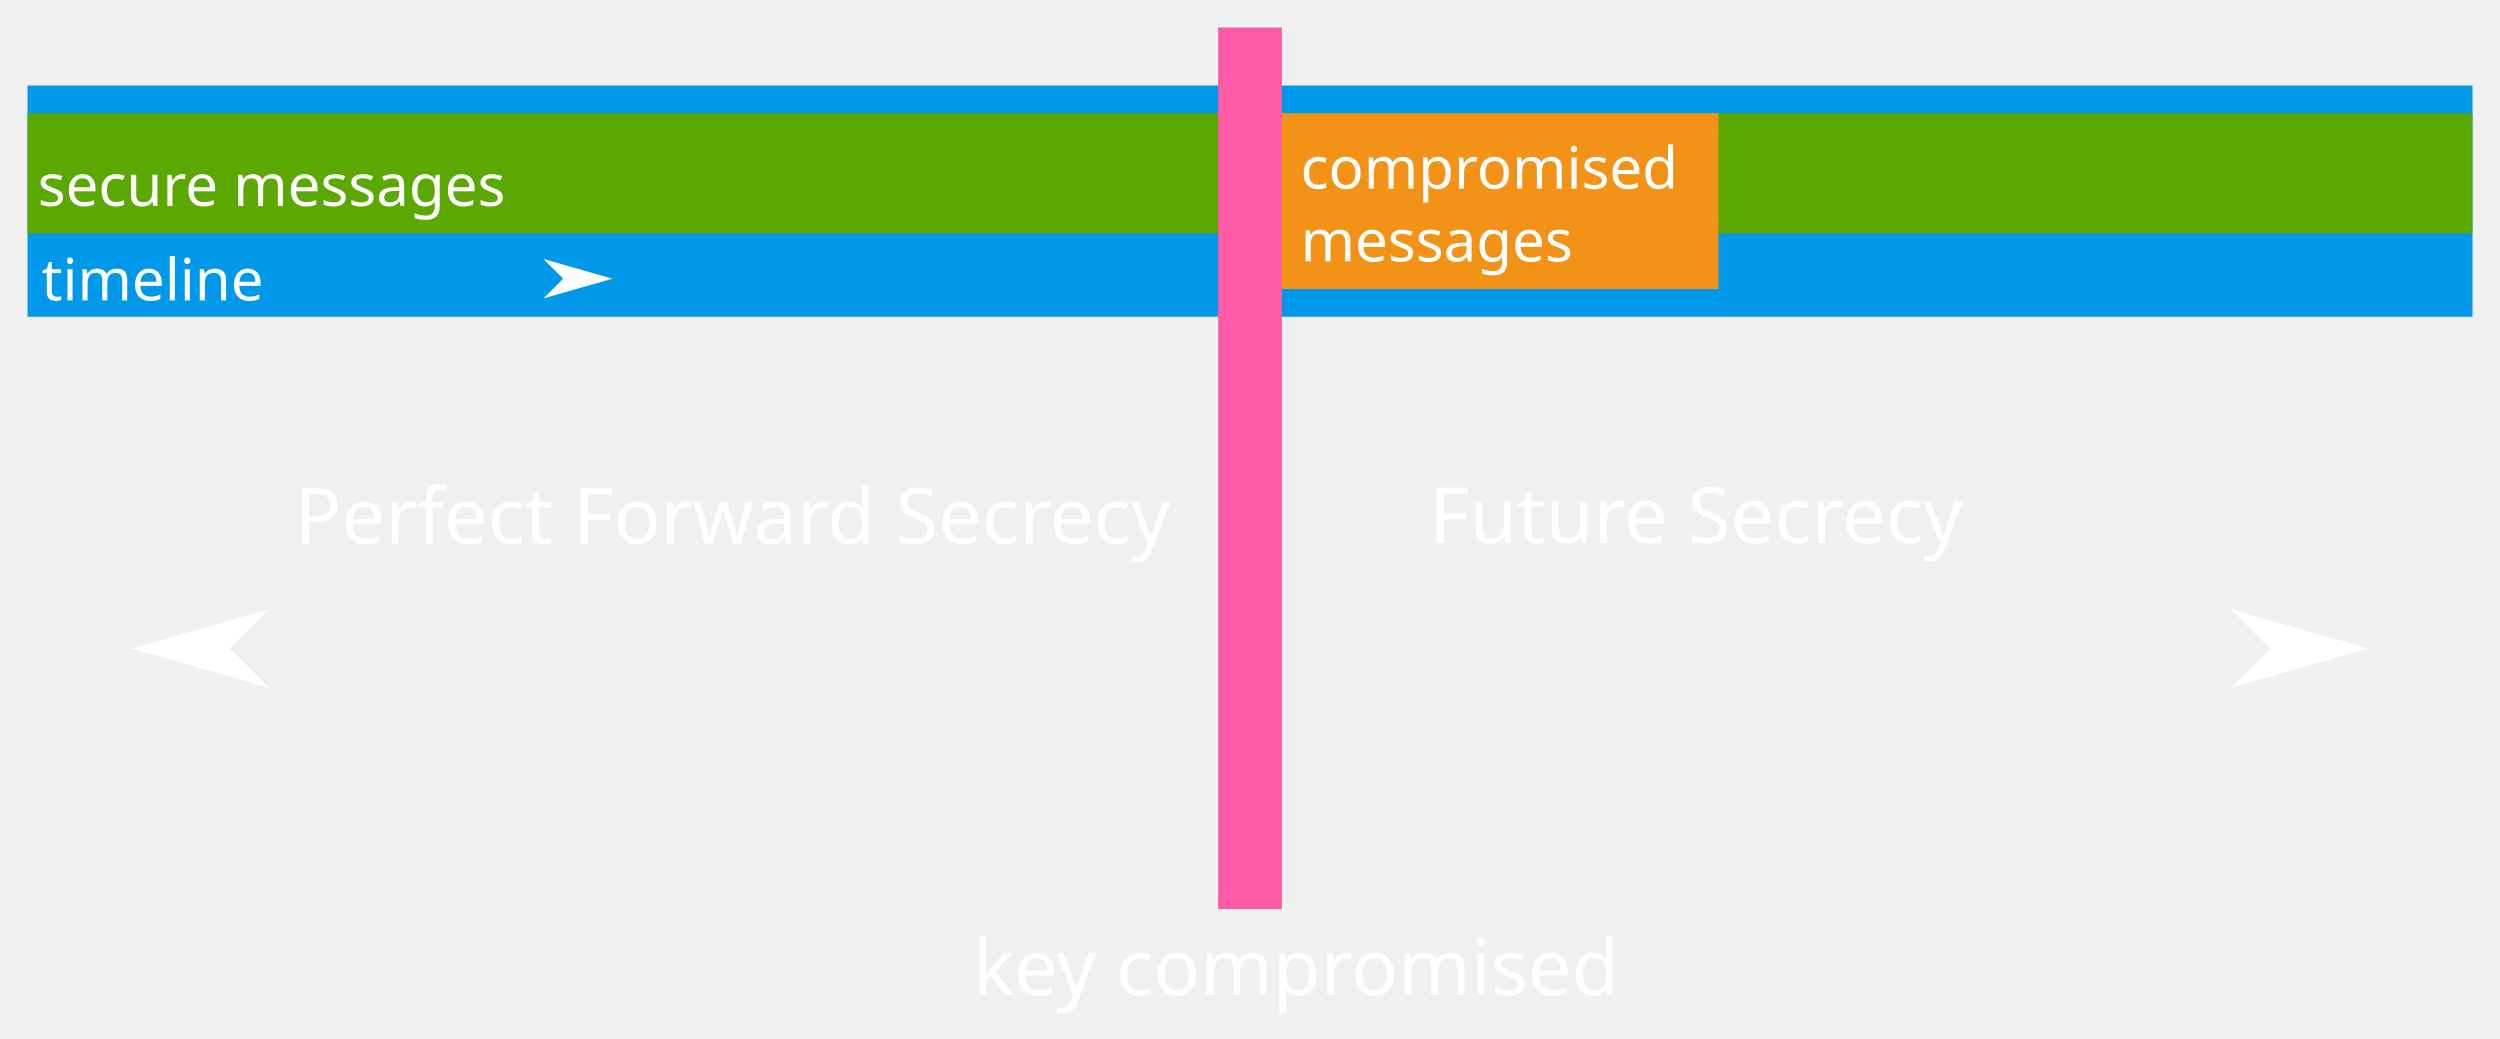
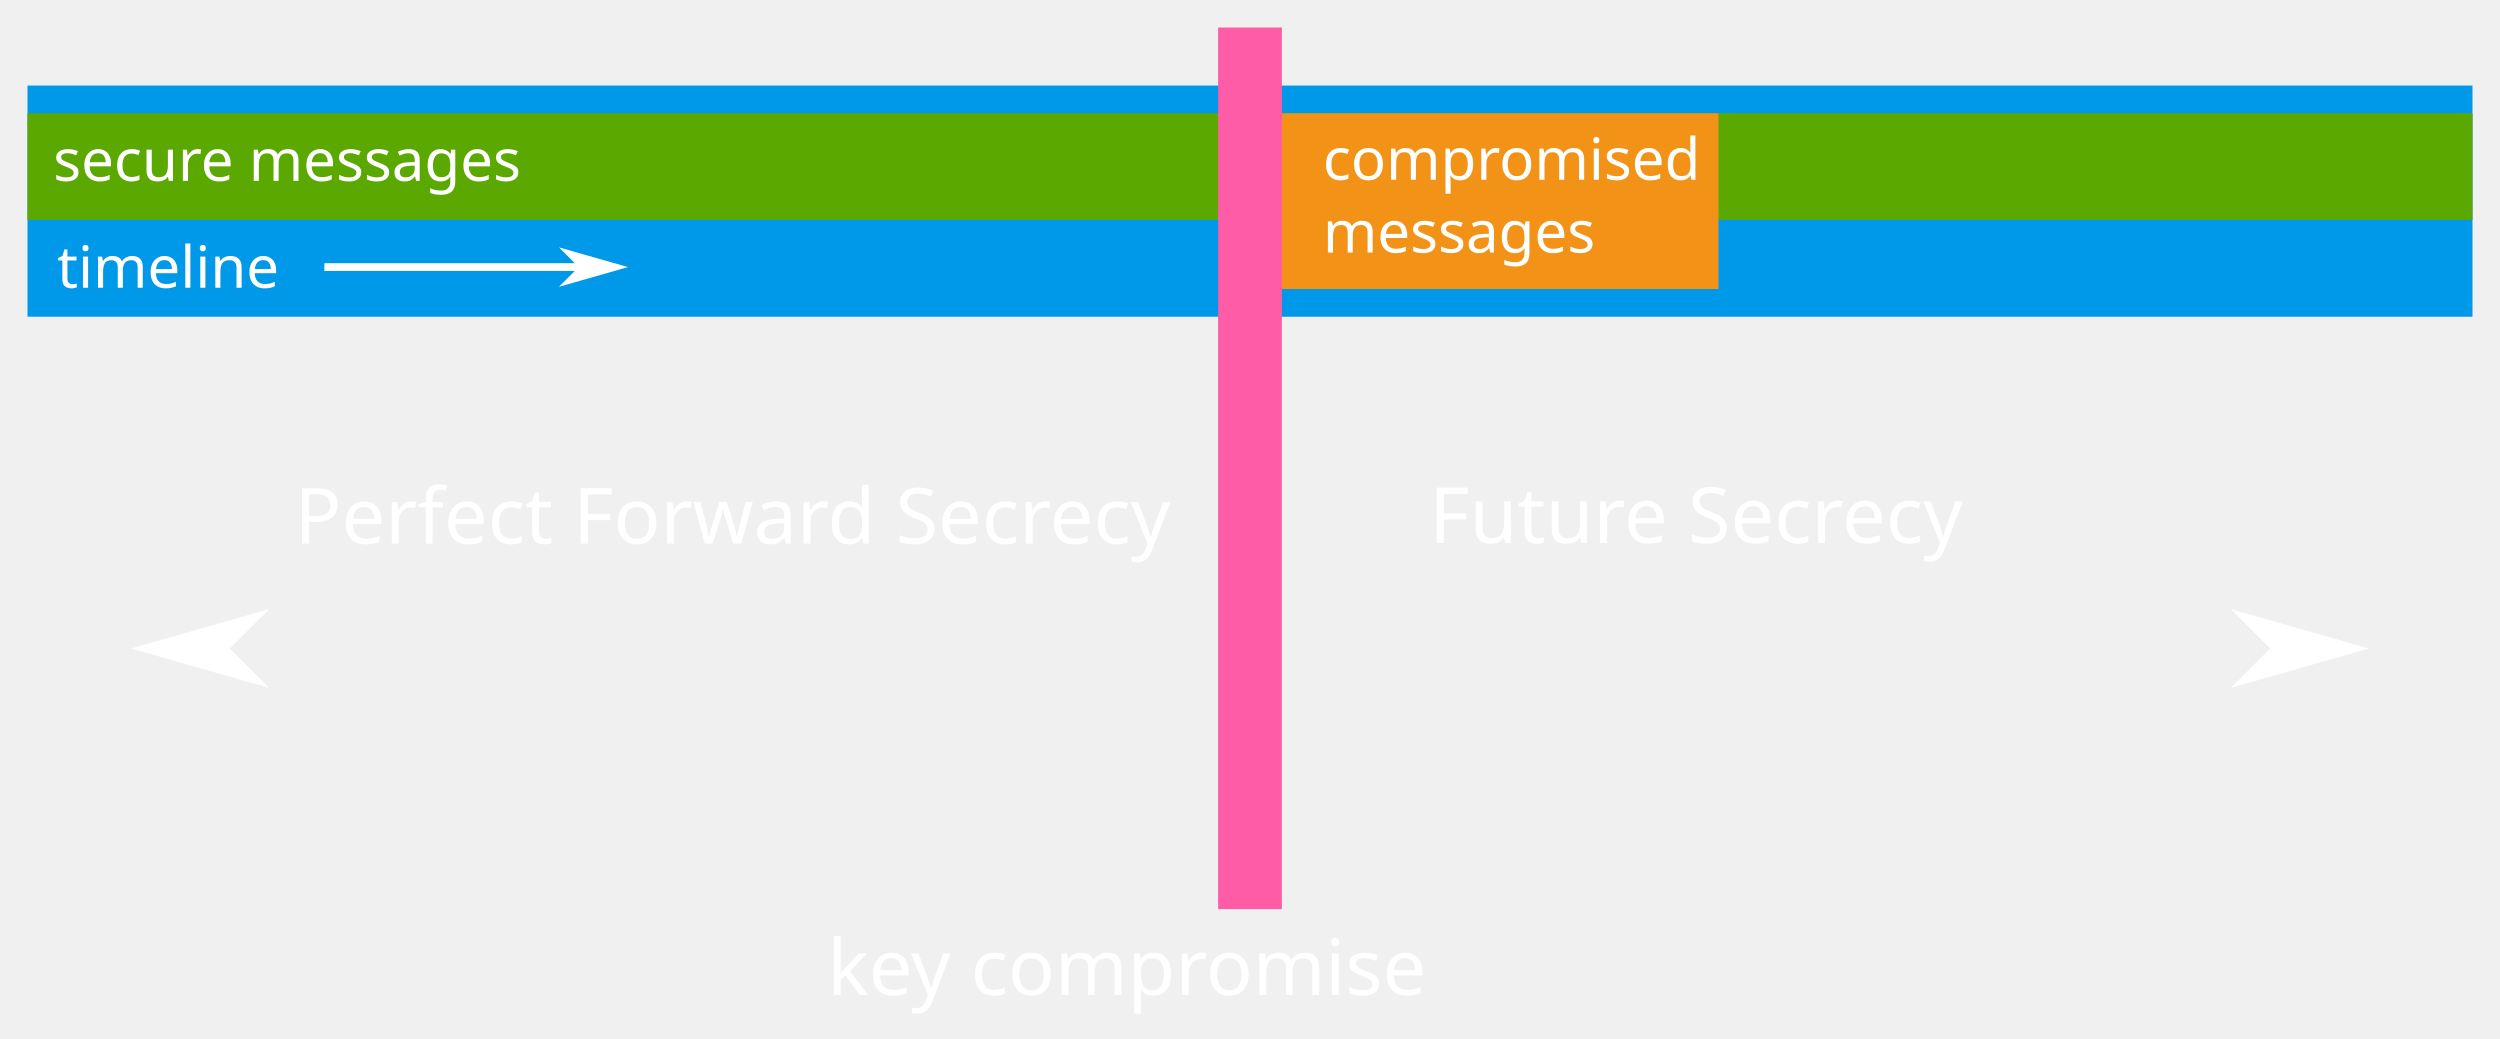
- <svg xmlns="http://www.w3.org/2000/svg" xmlns:ns1="http://www.openswatchbook.org/uri/2009/osb" width="90.896mm" height="37.764mm" viewBox="0 0 322.072 133.81" id="svg2" version="1.1">
+ <svg xmlns="http://www.w3.org/2000/svg" xmlns:ns1="http://www.openswatchbook.org/uri/2009/osb" xmlns:xlink="http://www.w3.org/1999/xlink" width="90.896mm" height="37.764mm" viewBox="0 0 322.072 133.81" id="svg2" version="1.1">
  <defs id="defs4">
    <linearGradient id="linearGradient5659">
      <stop style="stop-color:#2da074;stop-opacity:1;" offset="0" id="stop5661" />
    </linearGradient>
    <linearGradient id="linearGradient5653" ns1:paint="solid">
      <stop style="stop-color:#2da074;stop-opacity:1;" offset="0" id="stop5655" />
    </linearGradient>
    <linearGradient id="linearGradient5643" ns1:paint="solid">
      <stop style="stop-color:#ad8254;stop-opacity:1;" offset="0" id="stop5645" />
    </linearGradient>
    <linearGradient id="linearGradient5633" ns1:paint="solid">
      <stop style="stop-color:#ff5ca8;stop-opacity:1;" offset="0" id="stop5635" />
    </linearGradient>
    <linearGradient id="linearGradient4321" ns1:paint="solid">
      <stop style="stop-color:#f97860;stop-opacity:1;" offset="0" id="stop4323" />
    </linearGradient>
    <marker orient="auto" refY="0" refX="0" id="Arrow1Mend" style="overflow:visible">
      <path id="path4413" d="M 0,0 5,-5 -12.5,0 5,5 0,0 Z" style="fill:#ffffff;fill-opacity:1;fill-rule:evenodd;stroke:#ffffff;stroke-width:1pt;stroke-opacity:1" transform="matrix(-0.4,0,0,-0.4,-4,0)" />
    </marker>
    <marker orient="auto" refY="0" refX="0" id="Arrow2Lend" style="overflow:visible">
      <path id="path4425" style="fill:#ffffff;fill-opacity:1;fill-rule:evenodd;stroke:#ffffff;stroke-width:0.625;stroke-linejoin:round;stroke-opacity:1" d="M 8.719,4.034 -2.207,0.016 8.719,-4.002 c -1.745,2.372 -1.735,5.617 -6e-7,8.035 z" transform="matrix(-1.1,0,0,-1.1,-1.1,0)" />
    </marker>
    <marker orient="auto" refY="0" refX="0" id="marker5719" style="overflow:visible">
      <path id="path5721" d="M 0,0 5,-5 -12.5,0 5,5 0,0 Z" style="fill:#ffffff;fill-opacity:1;fill-rule:evenodd;stroke:#ffffff;stroke-width:1pt;stroke-opacity:1" transform="matrix(-0.8,0,0,-0.8,-10,0)" />
    </marker>
    <marker orient="auto" refY="0" refX="0" id="marker5462" style="overflow:visible">
      <path id="path5464" d="M 0,0 5,-5 -12.5,0 5,5 0,0 Z" style="fill:#ffffff;fill-opacity:1;fill-rule:evenodd;stroke:#ffffff;stroke-width:1pt;stroke-opacity:1" transform="matrix(-0.8,0,0,-0.8,-10,0)" />
    </marker>
    <linearGradient id="linearGradient4872" ns1:paint="solid" gradientTransform="translate(-86.26021,-144.176)">
      <stop style="stop-color:#ffffff;stop-opacity:1;" offset="0" id="stop4874" />
    </linearGradient>
    <marker orient="auto" refY="0" refX="0" id="Arrow1Lend" style="overflow:visible">
      <path id="path4407" d="M 0,0 5,-5 -12.5,0 5,5 0,0 Z" style="fill:#ffffff;fill-opacity:1;fill-rule:evenodd;stroke:#ffffff;stroke-width:1pt;stroke-opacity:1" transform="matrix(-0.8,0,0,-0.8,-10,0)" />
    </marker>
    <linearGradient id="linearGradient4376" gradientTransform="translate(-215.0969,-657.1666)">
      <stop style="stop-color:#ffffff;stop-opacity:1;" offset="0" id="stop4378" />
    </linearGradient>
    <linearGradient id="linearGradient4343" ns1:paint="solid" gradientTransform="matrix(0.827181,0,0,1,58.51633,-16)">
      <stop style="stop-color:#000000;stop-opacity:1;" offset="0" id="stop4345" />
    </linearGradient>
-     <linearGradient id="linearGradient4168" ns1:paint="solid" gradientTransform="matrix(8.225297,0,0,1,-3940.29,-21.42857)">
+     <linearGradient id="linearGradient4168" ns1:paint="solid" gradientTransform="matrix(8.225297,0,0,1,-3940.29,-14.28571)">
      <stop style="stop-color:#f29318;stop-opacity:1;" offset="0" id="stop4170" />
    </linearGradient>
-     <linearGradient id="linearGradient4162" ns1:paint="solid" gradientTransform="matrix(0.00462165,0,0,0.8108304,295.2062,249.9553)">
+     <linearGradient id="linearGradient4162" ns1:paint="solid" gradientTransform="matrix(0.00462165,0,0,0.7183384,295.2062,234.9908)">
      <stop style="stop-color:#0098e9;stop-opacity:1;" offset="0" id="stop4164" />
    </linearGradient>
-     <linearGradient id="linearGradient4156" ns1:paint="solid" gradientTransform="translate(-128.2143,-12.5)">
+     <linearGradient id="linearGradient4156" ns1:paint="solid" gradientTransform="matrix(1,0,0,0.8859293,-128.2143,2.474007)">
      <stop style="stop-color:#5aa800;stop-opacity:1;" offset="0" id="stop4158" />
    </linearGradient>
    <linearGradient id="Owl_red-3" ns1:paint="solid" gradientTransform="translate(477.5713,75.85208)">
      <stop style="stop-color:#807ac9;stop-opacity:1;" offset="0" id="stop4152" />
    </linearGradient>
+     <linearGradient xlink:href="#linearGradient4376" id="linearGradient27312" gradientTransform="scale(2.791712,0.3582032)" x1="45.543" y1="384.065" x2="59.532" y2="384.065" gradientUnits="userSpaceOnUse" />
+     <linearGradient xlink:href="#linearGradient4376" id="linearGradient27314" gradientTransform="scale(2.791712,0.3582032)" x1="45.543" y1="384.065" x2="59.532" y2="384.065" gradientUnits="userSpaceOnUse" />
+     <linearGradient xlink:href="#linearGradient4376" id="linearGradient27479" gradientTransform="matrix(2.651361,0,0,0.3771648,2.878597,0)" x1="80.31" y1="596.933" x2="104.888" y2="596.933" gradientUnits="userSpaceOnUse" />
  </defs>
  <g id="layer1" transform="translate(-87.35706,-104.176)">
    <flowRoot xml:space="preserve" id="flowRoot4176" style="font-style:normal;font-weight:normal;font-size:24px;line-height:125%;font-family:Sans;letter-spacing:0px;word-spacing:0px;fill:#000000;fill-opacity:1;stroke:none;stroke-width:0;stroke-linecap:butt;stroke-linejoin:miter;stroke-miterlimit:4;stroke-dasharray:none;stroke-opacity:1">
      <flowRegion id="flowRegion4178">
        <rect id="rect4180" width="117.5" height="26.071" x="211.429" y="230.576" style="stroke-width:0;stroke-miterlimit:4;stroke-dasharray:none" />
      </flowRegion>
      <flowPara id="flowPara4182">Key</flowPara>
    </flowRoot>
-     <text xml:space="preserve" style="font-style:normal;font-weight:normal;font-size:24px;line-height:125%;font-family:Sans;letter-spacing:0px;word-spacing:0px;fill:url(#linearGradient4376);fill-opacity:1;stroke:none;stroke-width:0;stroke-linecap:butt;stroke-linejoin:miter;stroke-miterlimit:4;stroke-dasharray:none;stroke-opacity:1" x="212.663" y="232.362" id="text4184">
-       <tspan x="212.663" y="232.362" id="tspan4192" style="font-style:normal;font-variant:normal;font-weight:500;font-stretch:normal;font-size:10px;font-family:'CMU Sans Serif';-inkscape-font-specification:'CMU Sans Serif Medium';fill:url(#linearGradient4376);stroke-width:0;stroke-miterlimit:4;stroke-dasharray:none">key compromised</tspan>
+     <text xml:space="preserve" style="font-style:normal;font-weight:normal;font-size:24px;line-height:125%;font-family:Sans;letter-spacing:0px;word-spacing:0px;fill:url(#linearGradient27479);fill-opacity:1;stroke:none;stroke-width:0;stroke-linecap:butt;stroke-linejoin:miter;stroke-miterlimit:4;stroke-dasharray:none;stroke-opacity:1" x="248.125" y="232.362" id="text4184">
+       <tspan x="248.125" y="232.362" id="tspan4192" style="font-style:normal;font-variant:normal;font-weight:500;font-stretch:normal;font-size:10px;font-family:'CMU Sans Serif';-inkscape-font-specification:'CMU Sans Serif Medium';text-align:center;text-anchor:middle;fill:url(#linearGradient27479);stroke-width:0;stroke-miterlimit:4;stroke-dasharray:none">key compromise</tspan>
    </text>
    <text xml:space="preserve" style="font-style:normal;font-weight:normal;font-size:24px;line-height:125%;font-family:Sans;letter-spacing:0px;word-spacing:0px;fill:url(#linearGradient4376);fill-opacity:1;stroke:none;stroke-width:0;stroke-linecap:butt;stroke-linejoin:miter;stroke-miterlimit:4;stroke-dasharray:none;stroke-opacity:1" x="271.483" y="174.131" id="text4204">
      <tspan id="tspan4206" x="271.483" y="174.131" style="font-style:normal;font-variant:normal;font-weight:500;font-stretch:normal;font-size:10px;font-family:'CMU Sans Serif';-inkscape-font-specification:'CMU Sans Serif Medium';fill:url(#linearGradient4376);stroke-width:0;stroke-miterlimit:4;stroke-dasharray:none">Future Secrecy</tspan>
    </text>
    <text xml:space="preserve" style="font-style:normal;font-weight:normal;font-size:24px;line-height:125%;font-family:Sans;letter-spacing:0px;word-spacing:0px;fill:url(#linearGradient4376);fill-opacity:1;stroke:none;stroke-width:0;stroke-linecap:butt;stroke-linejoin:miter;stroke-miterlimit:4;stroke-dasharray:none;stroke-opacity:1" x="125.295" y="174.219" id="text4208">
      <tspan id="tspan4210" x="125.295" y="174.219" style="font-style:normal;font-variant:normal;font-weight:500;font-stretch:normal;font-size:10px;font-family:'CMU Sans Serif';-inkscape-font-specification:'CMU Sans Serif Medium';fill:url(#linearGradient4376);stroke-width:0;stroke-miterlimit:4;stroke-dasharray:none">Perfect Forward Secrecy</tspan>
    </text>
    <path style="fill:url(#linearGradient4376);fill-opacity:1;fill-rule:evenodd;stroke:url(#linearGradient4872);stroke-width:1px;stroke-linecap:butt;stroke-linejoin:miter;stroke-opacity:1;marker-end:url(#Arrow1Lend)" d="m 272.423,187.719 118.155,0" id="path4398" />
    <path style="fill:url(#linearGradient4376);fill-rule:evenodd;stroke:url(#linearGradient4872);stroke-width:1px;stroke-linecap:butt;stroke-linejoin:miter;stroke-opacity:1;marker-end:url(#marker5462)" d="m 225.868,187.719 -119.66,0" id="path4926" />
-     <g id="g6216">
-       <rect y="115.198" x="90.9" height="29.783" width="314.985" id="rect4136" style="opacity:1;fill:url(#linearGradient4162);fill-opacity:1;stroke:url(#linearGradient4162);stroke-width:0;stroke-miterlimit:4;stroke-dasharray:none;stroke-dashoffset:0;stroke-opacity:1" />
-       <text id="text4394" y="142.875" x="92.699" style="font-style:normal;font-weight:normal;font-size:24px;line-height:125%;font-family:Sans;letter-spacing:0px;word-spacing:0px;fill:#000000;fill-opacity:1;stroke:none;stroke-width:1px;stroke-linecap:butt;stroke-linejoin:miter;stroke-opacity:1" xml:space="preserve">
-         <tspan style="font-size:7.5px;fill:url(#linearGradient4376);-inkscape-font-specification:'CMU Sans Serif Medium';font-family:'CMU Sans Serif';font-weight:500;font-style:normal;font-stretch:normal;font-variant:normal" y="142.875" x="92.699" id="tspan4396">timeline</tspan>
+     <rect style="opacity:1;fill:url(#linearGradient4162);fill-opacity:1;stroke:url(#linearGradient4162);stroke-width:0;stroke-miterlimit:4;stroke-dasharray:none;stroke-dashoffset:0;stroke-opacity:1" id="rect4136" width="314.985" height="29.783" x="90.9" y="115.198" />
+     <g id="g27470" transform="translate(2,-1.494924)">
+       <text id="text4394" y="142.745" x="92.699" style="font-style:normal;font-weight:normal;font-size:24px;line-height:125%;font-family:Sans;letter-spacing:0px;word-spacing:0px;fill:#000000;fill-opacity:1;stroke:none;stroke-width:1px;stroke-linecap:butt;stroke-linejoin:miter;stroke-opacity:1" xml:space="preserve">
+         <tspan style="font-style:normal;font-variant:normal;font-weight:500;font-stretch:normal;font-size:7.5px;font-family:'CMU Sans Serif';-inkscape-font-specification:'CMU Sans Serif Medium';fill:url(#linearGradient4376)" y="142.745" x="92.699" id="tspan4396">timeline</tspan>
      </text>
-       <path id="path5717" d="m 127.143,140.079 37.143,0" style="fill:url(#linearGradient4376);fill-rule:evenodd;stroke:url(#linearGradient4376);stroke-width:1;stroke-linecap:butt;stroke-linejoin:miter;stroke-miterlimit:4;stroke-dasharray:none;stroke-opacity:1;marker-end:url(#Arrow1Mend)" />
+       <path id="path5717" d="m 127.143,140.079 37.143,0" style="fill:url(#linearGradient27312);fill-rule:evenodd;stroke:url(#linearGradient27314);stroke-width:1;stroke-linecap:butt;stroke-linejoin:miter;stroke-miterlimit:4;stroke-dasharray:none;stroke-opacity:1;marker-end:url(#Arrow1Mend)" />
    </g>
  </g>
  <g id="layer2" style="display:inline" transform="translate(-87.35706,-104.176)">
-     <g id="g5701">
-       <rect style="opacity:1;fill:url(#linearGradient4156);fill-opacity:1;stroke:url(#linearGradient4162);stroke-width:0;stroke-miterlimit:4;stroke-dasharray:none;stroke-dashoffset:0;stroke-opacity:1" id="rect4324" width="314.985" height="15.497" x="90.9" y="118.769" />
-       <text id="text4327" y="130.707" x="92.219" style="font-weight:normal;font-size:24px;line-height:125%;font-family:Sans;letter-spacing:0px;word-spacing:0px;fill:#000000;fill-opacity:1;stroke:none;stroke-width:1px;stroke-linecap:butt;stroke-linejoin:miter;stroke-opacity:1" xml:space="preserve">
-         <tspan style="font-size:7.5px;fill:url(#linearGradient4376);-inkscape-font-specification:'CMU Sans Serif Medium';font-family:'CMU Sans Serif';font-weight:500;font-style:normal;font-stretch:normal;font-variant:normal" y="130.707" x="92.219" id="tspan4329">secure messages</tspan>
-       </text>
-     </g>
+     <rect y="118.769" x="90.9" height="13.729" width="314.985" id="rect4324" style="opacity:1;fill:url(#linearGradient4156);fill-opacity:1;stroke:url(#linearGradient4162);stroke-width:0;stroke-miterlimit:4;stroke-dasharray:none;stroke-dashoffset:0;stroke-opacity:1" />
+     <text xml:space="preserve" style="font-weight:normal;font-size:24px;line-height:125%;font-family:Sans;letter-spacing:0px;word-spacing:0px;fill:#000000;fill-opacity:1;stroke:none;stroke-width:1px;stroke-linecap:butt;stroke-linejoin:miter;stroke-opacity:1" x="94.219" y="127.474" id="text4327">
+       <tspan id="tspan4329" x="94.219" y="127.474" style="font-style:normal;font-variant:normal;font-weight:500;font-stretch:normal;font-size:7.5px;font-family:'CMU Sans Serif';-inkscape-font-specification:'CMU Sans Serif Medium';fill:url(#linearGradient4376)">secure messages</tspan>
+     </text>
  </g>
  <g id="layer3" transform="translate(-87.35706,-104.176)">
-     <g id="g4294" transform="translate(0,3.571429)">
-       <rect style="opacity:1;fill:url(#linearGradient4168);fill-opacity:1;stroke:url(#linearGradient4168);stroke-width:0;stroke-miterlimit:4;stroke-dasharray:none;stroke-dashoffset:0;stroke-opacity:1" id="rect4212" width="61.414" height="22.64" x="247.329" y="115.198" />
-       <text id="text5711" y="124.903" x="254.915" style="font-style:normal;font-weight:normal;font-size:24px;line-height:125%;font-family:Sans;letter-spacing:0px;word-spacing:0px;fill:#000000;fill-opacity:1;stroke:none;stroke-width:1px;stroke-linecap:butt;stroke-linejoin:miter;stroke-opacity:1" xml:space="preserve">
-         <tspan style="font-style:normal;font-variant:normal;font-weight:500;font-stretch:normal;font-size:7.5px;font-family:'CMU Sans Serif';-inkscape-font-specification:'CMU Sans Serif Medium';fill:url(#linearGradient4376)" y="124.903" x="254.915" id="tspan5713">compromised</tspan>
-         <tspan style="font-style:normal;font-variant:normal;font-weight:500;font-stretch:normal;font-size:7.5px;font-family:'CMU Sans Serif';-inkscape-font-specification:'CMU Sans Serif Medium';fill:url(#linearGradient4376)" id="tspan5715" y="134.278" x="254.915">messages</tspan>
-       </text>
-     </g>
+     <rect y="118.769" x="247.329" height="22.64" width="61.414" id="rect4212" style="opacity:1;fill:url(#linearGradient4168);fill-opacity:1;stroke:url(#linearGradient4168);stroke-width:0;stroke-miterlimit:4;stroke-dasharray:none;stroke-dashoffset:0;stroke-opacity:1" />
+     <text xml:space="preserve" style="font-style:normal;font-weight:normal;font-size:24px;line-height:125%;font-family:Sans;letter-spacing:0px;word-spacing:0px;fill:#000000;fill-opacity:1;stroke:none;stroke-width:1px;stroke-linecap:butt;stroke-linejoin:miter;stroke-opacity:1" x="257.791" y="127.337" id="text5711">
+       <tspan id="tspan5713" x="257.791" y="127.337" style="font-style:normal;font-variant:normal;font-weight:500;font-stretch:normal;font-size:7.5px;font-family:'CMU Sans Serif';-inkscape-font-specification:'CMU Sans Serif Medium';fill:url(#linearGradient4376)">compromised</tspan>
+       <tspan x="257.791" y="136.712" id="tspan5715" style="font-style:normal;font-variant:normal;font-weight:500;font-stretch:normal;font-size:7.5px;font-family:'CMU Sans Serif';-inkscape-font-specification:'CMU Sans Serif Medium';fill:url(#linearGradient4376)">messages</tspan>
+     </text>
  </g>
  <g id="layer4" transform="translate(-87.35706,-104.176)">
    <rect style="opacity:1;fill:url(#linearGradient5633);fill-opacity:1;stroke:url(#Owl_red-3);stroke-width:0;stroke-miterlimit:4;stroke-dasharray:none;stroke-dashoffset:0;stroke-opacity:1" id="rect4140" width="8.214" height="113.571" x="244.286" y="107.719" />
  </g>
</svg>
